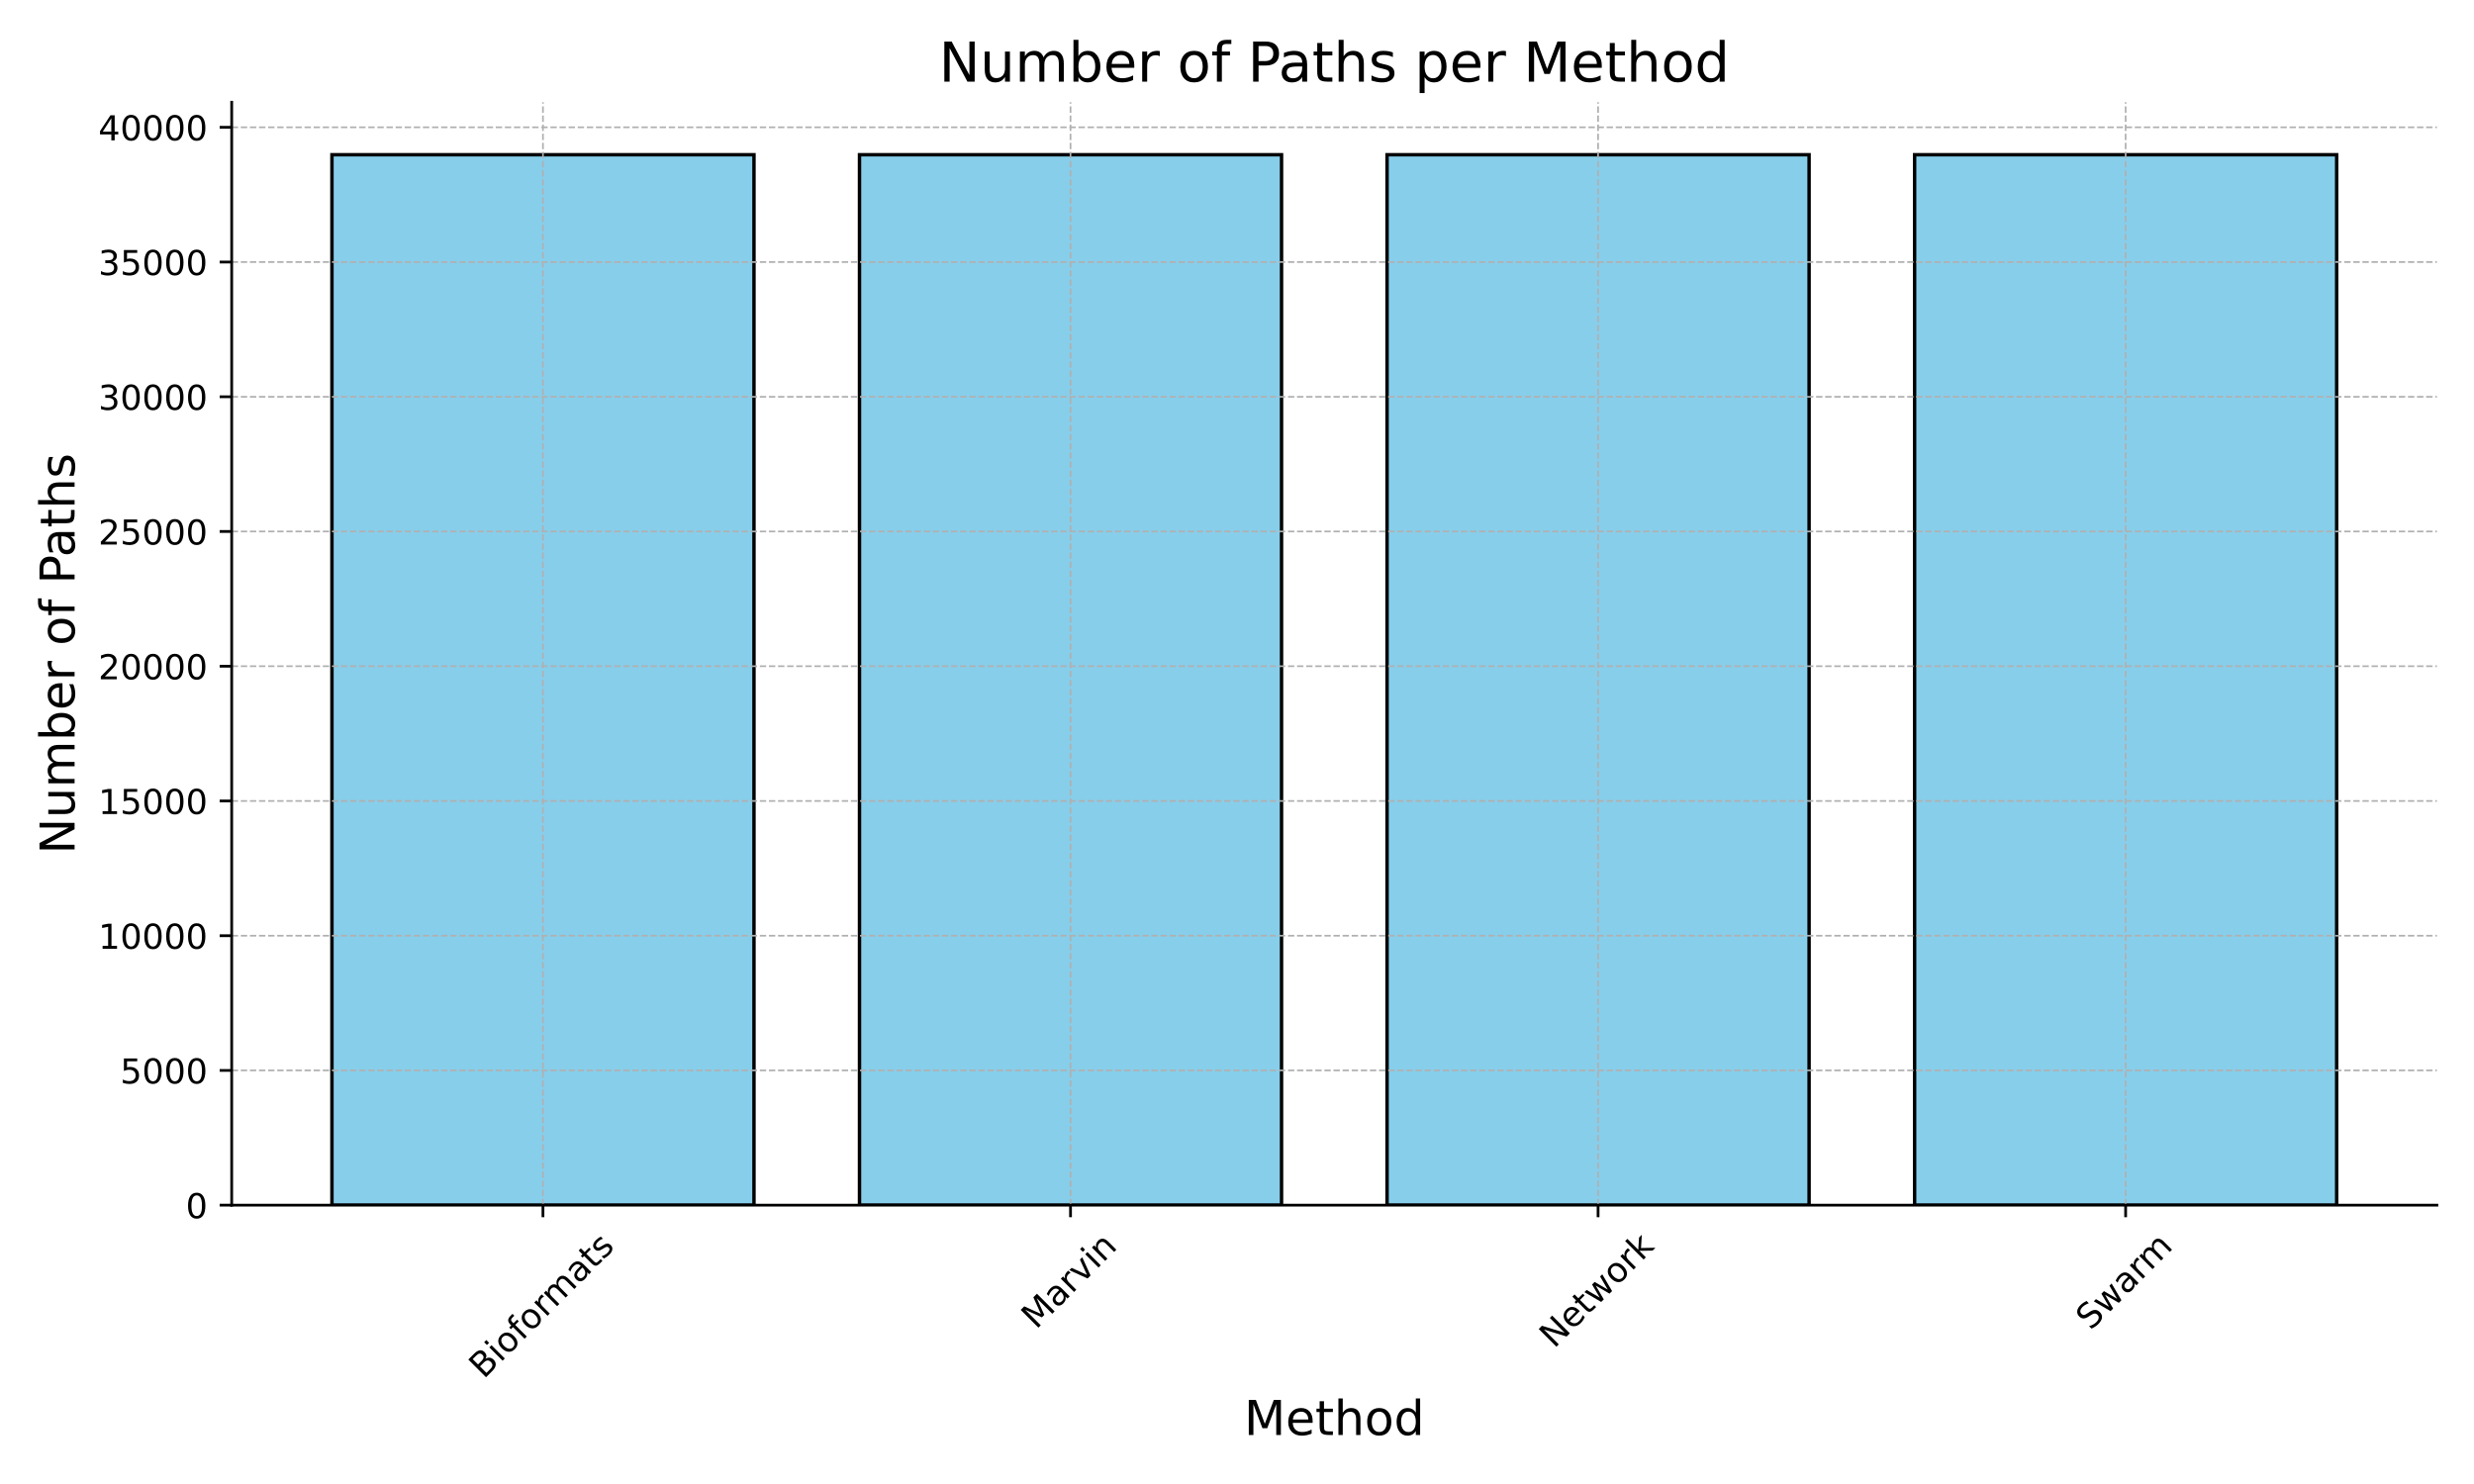
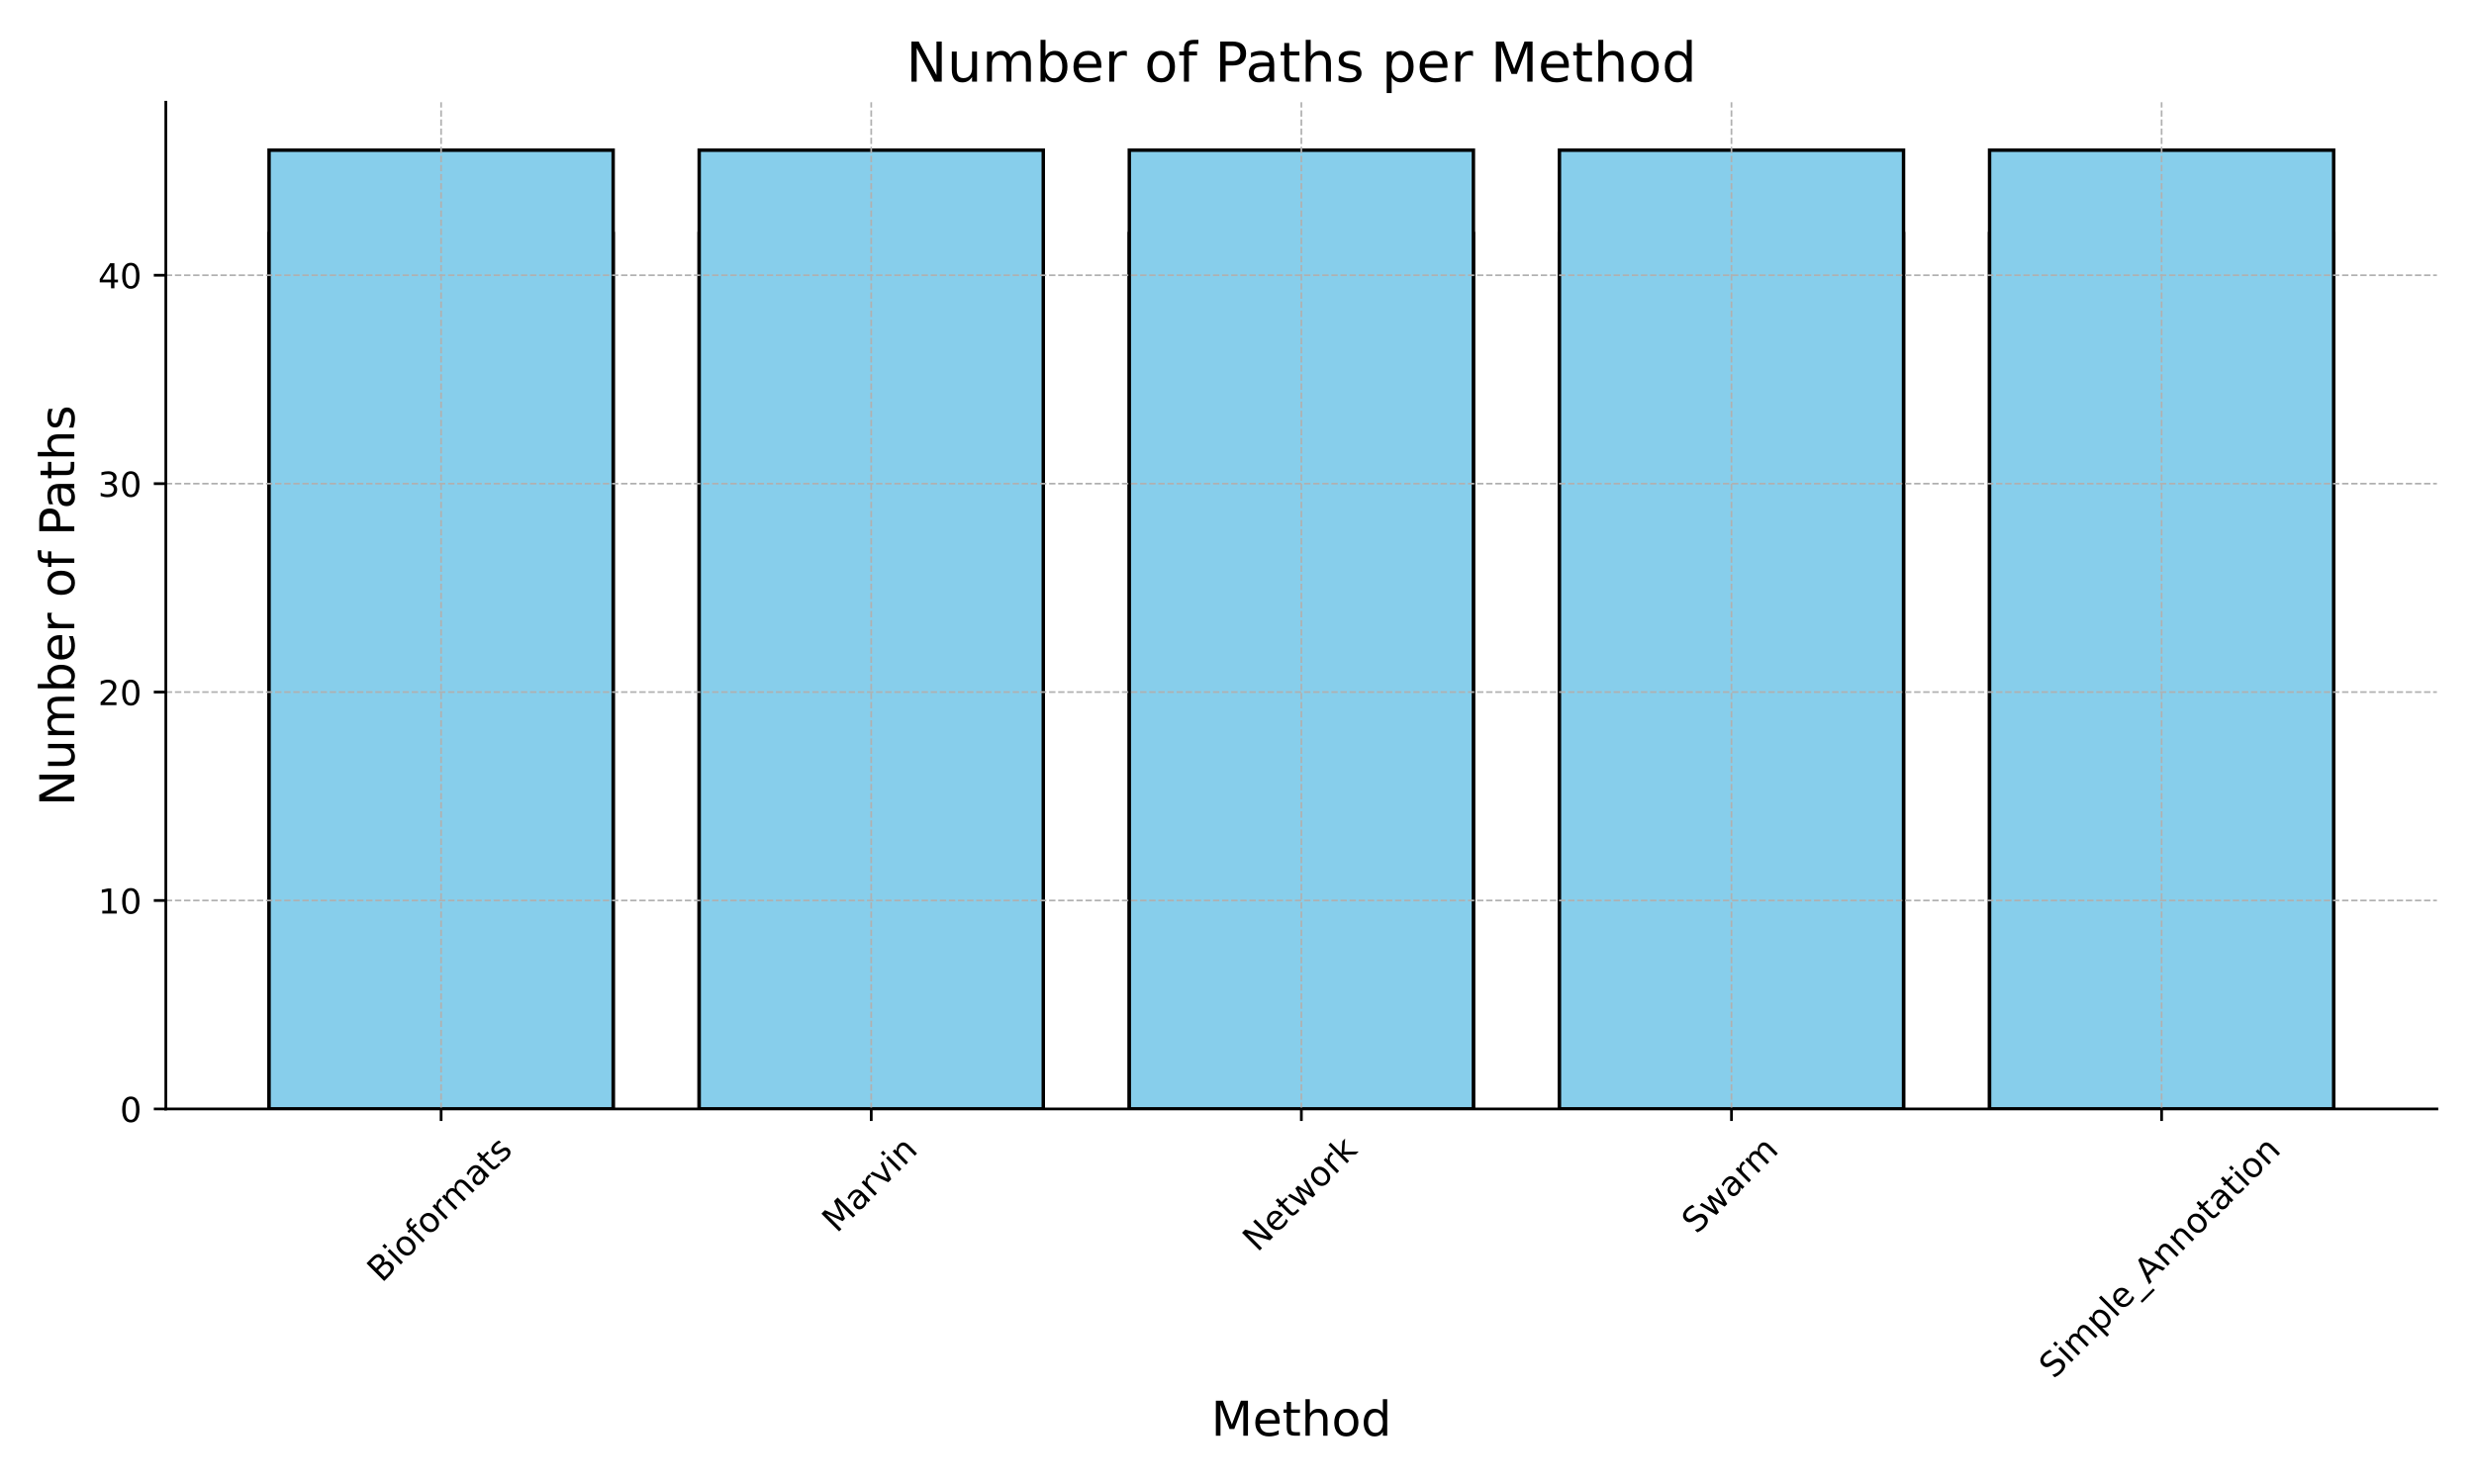
<svg xmlns="http://www.w3.org/2000/svg" xmlns:xlink="http://www.w3.org/1999/xlink" width="720pt" height="432pt" viewBox="0 0 720 432" version="1.1">
  <defs>
    <style type="text/css">*{stroke-linejoin: round; stroke-linecap: butt}</style>
  </defs>
  <g id="figure_1">
    <g id="patch_1">
      <path d="M 0 432  L 720 432  L 720 0  L 0 0  z " style="fill: #ffffff" />
    </g>
    <g id="axes_1">
      <g id="patch_2">
-         <path d="M 67.43 350.827  L 709.2 350.827  L 709.2 29.76  L 67.43 29.76  z " style="fill: #ffffff" />
+         <path d="M 48.26 322.817  L 709.2 322.817  L 709.2 29.76  L 48.26 29.76  z " style="fill: #ffffff" />
      </g>
      <g id="patch_3">
-         <path d="M 96.601 350.827  L 219.428 350.827  L 219.428 45.049  L 96.601 45.049  z " clip-path="url(#pa390d42814)" style="fill: #87ceeb; stroke: #000000; stroke-linejoin: miter" />
+         <path d="M 78.303 322.817  L 178.445 322.817  L 178.445 67.985  L 78.303 67.985  z " clip-path="url(#pcf20539e6a)" style="fill: #87ceeb; stroke: #000000; stroke-linejoin: miter" />
      </g>
      <g id="patch_4">
-         <path d="M 250.135 350.827  L 372.962 350.827  L 372.962 45.049  L 250.135 45.049  z " clip-path="url(#pa390d42814)" style="fill: #87ceeb; stroke: #000000; stroke-linejoin: miter" />
+         <path d="M 203.481 322.817  L 303.623 322.817  L 303.623 67.985  L 203.481 67.985  z " clip-path="url(#pcf20539e6a)" style="fill: #87ceeb; stroke: #000000; stroke-linejoin: miter" />
      </g>
      <g id="patch_5">
-         <path d="M 403.668 350.827  L 526.495 350.827  L 526.495 45.049  L 403.668 45.049  z " clip-path="url(#pa390d42814)" style="fill: #87ceeb; stroke: #000000; stroke-linejoin: miter" />
+         <path d="M 328.659 322.817  L 428.801 322.817  L 428.801 67.985  L 328.659 67.985  z " clip-path="url(#pcf20539e6a)" style="fill: #87ceeb; stroke: #000000; stroke-linejoin: miter" />
      </g>
      <g id="patch_6">
-         <path d="M 557.202 350.827  L 680.029 350.827  L 680.029 45.049  L 557.202 45.049  z " clip-path="url(#pa390d42814)" style="fill: #87ceeb; stroke: #000000; stroke-linejoin: miter" />
+         <path d="M 453.837 322.817  L 553.979 322.817  L 553.979 67.985  L 453.837 67.985  z " clip-path="url(#pcf20539e6a)" style="fill: #87ceeb; stroke: #000000; stroke-linejoin: miter" />
+       </g>
+       <g id="patch_7">
+         <path d="M 579.015 322.817  L 679.157 322.817  L 679.157 67.985  L 579.015 67.985  z " clip-path="url(#pcf20539e6a)" style="fill: #87ceeb; stroke: #000000; stroke-linejoin: miter" />
+       </g>
+       <g id="patch_8">
+         <path d="M 78.303 322.817  L 178.445 322.817  L 178.445 43.715  L 78.303 43.715  z " clip-path="url(#pcf20539e6a)" style="fill: #87ceeb; stroke: #000000; stroke-linejoin: miter" />
+       </g>
+       <g id="patch_9">
+         <path d="M 203.481 322.817  L 303.623 322.817  L 303.623 43.715  L 203.481 43.715  z " clip-path="url(#pcf20539e6a)" style="fill: #87ceeb; stroke: #000000; stroke-linejoin: miter" />
+       </g>
+       <g id="patch_10">
+         <path d="M 328.659 322.817  L 428.801 322.817  L 428.801 43.715  L 328.659 43.715  z " clip-path="url(#pcf20539e6a)" style="fill: #87ceeb; stroke: #000000; stroke-linejoin: miter" />
+       </g>
+       <g id="patch_11">
+         <path d="M 453.837 322.817  L 553.979 322.817  L 553.979 43.715  L 453.837 43.715  z " clip-path="url(#pcf20539e6a)" style="fill: #87ceeb; stroke: #000000; stroke-linejoin: miter" />
+       </g>
+       <g id="patch_12">
+         <path d="M 579.015 322.817  L 679.157 322.817  L 679.157 43.715  L 579.015 43.715  z " clip-path="url(#pcf20539e6a)" style="fill: #87ceeb; stroke: #000000; stroke-linejoin: miter" />
      </g>
      <g id="matplotlib.axis_1">
        <g id="xtick_1">
          <g id="line2d_1">
-             <path d="M 158.015 350.827  L 158.015 29.76  " clip-path="url(#pa390d42814)" style="fill: none; stroke-dasharray: 1.85,0.8; stroke-dashoffset: 0; stroke: #b0b0b0; stroke-width: 0.5" />
+             <path d="M 128.374 322.817  L 128.374 29.76  " clip-path="url(#pcf20539e6a)" style="fill: none; stroke-dasharray: 1.85,0.8; stroke-dashoffset: 0; stroke: #b0b0b0; stroke-width: 0.5" />
          </g>
          <g id="line2d_2">
            <defs>
-               <path id="m225f9a03e8" d="M 0 0  L 0 3.5  " style="stroke: #000000; stroke-width: 0.8" />
+               <path id="ma51ce70f43" d="M 0 0  L 0 3.5  " style="stroke: #000000; stroke-width: 0.8" />
            </defs>
            <g>
-               <use xlink:href="#m225f9a03e8" x="158.015" y="350.827" style="stroke: #000000; stroke-width: 0.8" />
+               <use xlink:href="#ma51ce70f43" x="128.374" y="322.817" style="stroke: #000000; stroke-width: 0.8" />
            </g>
          </g>
          <g id="text_1">
-             <g transform="translate(140.7569 401.6177) rotate(-45) scale(0.1 -0.1)">
+             <g transform="translate(111.1161 373.6083) rotate(-45) scale(0.1 -0.1)">
              <defs>
                <path id="DejaVuSans-42" d="M 1259 2228  L 1259 519  L 2272 519  Q 2781 519 3026 730  Q 3272 941 3272 1375  Q 3272 1813 3026 2020  Q 2781 2228 2272 2228  L 1259 2228  z M 1259 4147  L 1259 2741  L 2194 2741  Q 2656 2741 2882 2914  Q 3109 3088 3109 3444  Q 3109 3797 2882 3972  Q 2656 4147 2194 4147  L 1259 4147  z M 628 4666  L 2241 4666  Q 2963 4666 3353 4366  Q 3744 4066 3744 3513  Q 3744 3084 3544 2831  Q 3344 2578 2956 2516  Q 3422 2416 3680 2098  Q 3938 1781 3938 1306  Q 3938 681 3513 340  Q 3088 0 2303 0  L 628 0  L 628 4666  z " transform="scale(0.015625)" />
                <path id="DejaVuSans-69" d="M 603 3500  L 1178 3500  L 1178 0  L 603 0  L 603 3500  z M 603 4863  L 1178 4863  L 1178 4134  L 603 4134  L 603 4863  z " transform="scale(0.015625)" />
                <path id="DejaVuSans-6f" d="M 1959 3097  Q 1497 3097 1228 2736  Q 959 2375 959 1747  Q 959 1119 1226 758  Q 1494 397 1959 397  Q 2419 397 2687 759  Q 2956 1122 2956 1747  Q 2956 2369 2687 2733  Q 2419 3097 1959 3097  z M 1959 3584  Q 2709 3584 3137 3096  Q 3566 2609 3566 1747  Q 3566 888 3137 398  Q 2709 -91 1959 -91  Q 1206 -91 779 398  Q 353 888 353 1747  Q 353 2609 779 3096  Q 1206 3584 1959 3584  z " transform="scale(0.015625)" />
                <path id="DejaVuSans-66" d="M 2375 4863  L 2375 4384  L 1825 4384  Q 1516 4384 1395 4259  Q 1275 4134 1275 3809  L 1275 3500  L 2222 3500  L 2222 3053  L 1275 3053  L 1275 0  L 697 0  L 697 3053  L 147 3053  L 147 3500  L 697 3500  L 697 3744  Q 697 4328 969 4595  Q 1241 4863 1831 4863  L 2375 4863  z " transform="scale(0.015625)" />
                <path id="DejaVuSans-72" d="M 2631 2963  Q 2534 3019 2420 3045  Q 2306 3072 2169 3072  Q 1681 3072 1420 2755  Q 1159 2438 1159 1844  L 1159 0  L 581 0  L 581 3500  L 1159 3500  L 1159 2956  Q 1341 3275 1631 3429  Q 1922 3584 2338 3584  Q 2397 3584 2469 3576  Q 2541 3569 2628 3553  L 2631 2963  z " transform="scale(0.015625)" />
                <path id="DejaVuSans-6d" d="M 3328 2828  Q 3544 3216 3844 3400  Q 4144 3584 4550 3584  Q 5097 3584 5394 3201  Q 5691 2819 5691 2113  L 5691 0  L 5113 0  L 5113 2094  Q 5113 2597 4934 2840  Q 4756 3084 4391 3084  Q 3944 3084 3684 2787  Q 3425 2491 3425 1978  L 3425 0  L 2847 0  L 2847 2094  Q 2847 2600 2669 2842  Q 2491 3084 2119 3084  Q 1678 3084 1418 2786  Q 1159 2488 1159 1978  L 1159 0  L 581 0  L 581 3500  L 1159 3500  L 1159 2956  Q 1356 3278 1631 3431  Q 1906 3584 2284 3584  Q 2666 3584 2933 3390  Q 3200 3197 3328 2828  z " transform="scale(0.015625)" />
                <path id="DejaVuSans-61" d="M 2194 1759  Q 1497 1759 1228 1600  Q 959 1441 959 1056  Q 959 750 1161 570  Q 1363 391 1709 391  Q 2188 391 2477 730  Q 2766 1069 2766 1631  L 2766 1759  L 2194 1759  z M 3341 1997  L 3341 0  L 2766 0  L 2766 531  Q 2569 213 2275 61  Q 1981 -91 1556 -91  Q 1019 -91 701 211  Q 384 513 384 1019  Q 384 1609 779 1909  Q 1175 2209 1959 2209  L 2766 2209  L 2766 2266  Q 2766 2663 2505 2880  Q 2244 3097 1772 3097  Q 1472 3097 1187 3025  Q 903 2953 641 2809  L 641 3341  Q 956 3463 1253 3523  Q 1550 3584 1831 3584  Q 2591 3584 2966 3190  Q 3341 2797 3341 1997  z " transform="scale(0.015625)" />
                <path id="DejaVuSans-74" d="M 1172 4494  L 1172 3500  L 2356 3500  L 2356 3053  L 1172 3053  L 1172 1153  Q 1172 725 1289 603  Q 1406 481 1766 481  L 2356 481  L 2356 0  L 1766 0  Q 1100 0 847 248  Q 594 497 594 1153  L 594 3053  L 172 3053  L 172 3500  L 594 3500  L 594 4494  L 1172 4494  z " transform="scale(0.015625)" />
                <path id="DejaVuSans-73" d="M 2834 3397  L 2834 2853  Q 2591 2978 2328 3040  Q 2066 3103 1784 3103  Q 1356 3103 1142 2972  Q 928 2841 928 2578  Q 928 2378 1081 2264  Q 1234 2150 1697 2047  L 1894 2003  Q 2506 1872 2764 1633  Q 3022 1394 3022 966  Q 3022 478 2636 193  Q 2250 -91 1575 -91  Q 1294 -91 989 -36  Q 684 19 347 128  L 347 722  Q 666 556 975 473  Q 1284 391 1588 391  Q 1994 391 2212 530  Q 2431 669 2431 922  Q 2431 1156 2273 1281  Q 2116 1406 1581 1522  L 1381 1569  Q 847 1681 609 1914  Q 372 2147 372 2553  Q 372 3047 722 3315  Q 1072 3584 1716 3584  Q 2034 3584 2315 3537  Q 2597 3491 2834 3397  z " transform="scale(0.015625)" />
              </defs>
              <use xlink:href="#DejaVuSans-42" />
              <use xlink:href="#DejaVuSans-69" x="68.604" />
              <use xlink:href="#DejaVuSans-6f" x="96.387" />
              <use xlink:href="#DejaVuSans-66" x="157.568" />
              <use xlink:href="#DejaVuSans-6f" x="192.773" />
              <use xlink:href="#DejaVuSans-72" x="253.955" />
              <use xlink:href="#DejaVuSans-6d" x="293.318" />
              <use xlink:href="#DejaVuSans-61" x="390.73" />
              <use xlink:href="#DejaVuSans-74" x="452.01" />
              <use xlink:href="#DejaVuSans-73" x="491.219" />
            </g>
          </g>
        </g>
        <g id="xtick_2">
          <g id="line2d_3">
-             <path d="M 311.548 350.827  L 311.548 29.76  " clip-path="url(#pa390d42814)" style="fill: none; stroke-dasharray: 1.85,0.8; stroke-dashoffset: 0; stroke: #b0b0b0; stroke-width: 0.5" />
+             <path d="M 253.552 322.817  L 253.552 29.76  " clip-path="url(#pcf20539e6a)" style="fill: none; stroke-dasharray: 1.85,0.8; stroke-dashoffset: 0; stroke: #b0b0b0; stroke-width: 0.5" />
          </g>
          <g id="line2d_4">
            <g>
-               <use xlink:href="#m225f9a03e8" x="311.548" y="350.827" style="stroke: #000000; stroke-width: 0.8" />
+               <use xlink:href="#ma51ce70f43" x="253.552" y="322.817" style="stroke: #000000; stroke-width: 0.8" />
            </g>
          </g>
          <g id="text_2">
-             <g transform="translate(301.5134 387.1717) rotate(-45) scale(0.1 -0.1)">
+             <g transform="translate(243.5171 359.1623) rotate(-45) scale(0.1 -0.1)">
              <defs>
                <path id="DejaVuSans-4d" d="M 628 4666  L 1569 4666  L 2759 1491  L 3956 4666  L 4897 4666  L 4897 0  L 4281 0  L 4281 4097  L 3078 897  L 2444 897  L 1241 4097  L 1241 0  L 628 0  L 628 4666  z " transform="scale(0.015625)" />
                <path id="DejaVuSans-76" d="M 191 3500  L 800 3500  L 1894 563  L 2988 3500  L 3597 3500  L 2284 0  L 1503 0  L 191 3500  z " transform="scale(0.015625)" />
                <path id="DejaVuSans-6e" d="M 3513 2113  L 3513 0  L 2938 0  L 2938 2094  Q 2938 2591 2744 2837  Q 2550 3084 2163 3084  Q 1697 3084 1428 2787  Q 1159 2491 1159 1978  L 1159 0  L 581 0  L 581 3500  L 1159 3500  L 1159 2956  Q 1366 3272 1645 3428  Q 1925 3584 2291 3584  Q 2894 3584 3203 3211  Q 3513 2838 3513 2113  z " transform="scale(0.015625)" />
              </defs>
              <use xlink:href="#DejaVuSans-4d" />
              <use xlink:href="#DejaVuSans-61" x="86.279" />
              <use xlink:href="#DejaVuSans-72" x="147.559" />
              <use xlink:href="#DejaVuSans-76" x="188.672" />
              <use xlink:href="#DejaVuSans-69" x="247.852" />
              <use xlink:href="#DejaVuSans-6e" x="275.635" />
            </g>
          </g>
        </g>
        <g id="xtick_3">
          <g id="line2d_5">
-             <path d="M 465.082 350.827  L 465.082 29.76  " clip-path="url(#pa390d42814)" style="fill: none; stroke-dasharray: 1.85,0.8; stroke-dashoffset: 0; stroke: #b0b0b0; stroke-width: 0.5" />
+             <path d="M 378.73 322.817  L 378.73 29.76  " clip-path="url(#pcf20539e6a)" style="fill: none; stroke-dasharray: 1.85,0.8; stroke-dashoffset: 0; stroke: #b0b0b0; stroke-width: 0.5" />
          </g>
          <g id="line2d_6">
            <g>
-               <use xlink:href="#m225f9a03e8" x="465.082" y="350.827" style="stroke: #000000; stroke-width: 0.8" />
+               <use xlink:href="#ma51ce70f43" x="378.73" y="322.817" style="stroke: #000000; stroke-width: 0.8" />
            </g>
          </g>
          <g id="text_3">
-             <g transform="translate(452.271 392.7236) rotate(-45) scale(0.1 -0.1)">
+             <g transform="translate(365.9192 364.7142) rotate(-45) scale(0.1 -0.1)">
              <defs>
                <path id="DejaVuSans-4e" d="M 628 4666  L 1478 4666  L 3547 763  L 3547 4666  L 4159 4666  L 4159 0  L 3309 0  L 1241 3903  L 1241 0  L 628 0  L 628 4666  z " transform="scale(0.015625)" />
                <path id="DejaVuSans-65" d="M 3597 1894  L 3597 1613  L 953 1613  Q 991 1019 1311 708  Q 1631 397 2203 397  Q 2534 397 2845 478  Q 3156 559 3463 722  L 3463 178  Q 3153 47 2828 -22  Q 2503 -91 2169 -91  Q 1331 -91 842 396  Q 353 884 353 1716  Q 353 2575 817 3079  Q 1281 3584 2069 3584  Q 2775 3584 3186 3129  Q 3597 2675 3597 1894  z M 3022 2063  Q 3016 2534 2758 2815  Q 2500 3097 2075 3097  Q 1594 3097 1305 2825  Q 1016 2553 972 2059  L 3022 2063  z " transform="scale(0.015625)" />
                <path id="DejaVuSans-77" d="M 269 3500  L 844 3500  L 1563 769  L 2278 3500  L 2956 3500  L 3675 769  L 4391 3500  L 4966 3500  L 4050 0  L 3372 0  L 2619 2869  L 1863 0  L 1184 0  L 269 3500  z " transform="scale(0.015625)" />
                <path id="DejaVuSans-6b" d="M 581 4863  L 1159 4863  L 1159 1991  L 2875 3500  L 3609 3500  L 1753 1863  L 3688 0  L 2938 0  L 1159 1709  L 1159 0  L 581 0  L 581 4863  z " transform="scale(0.015625)" />
              </defs>
              <use xlink:href="#DejaVuSans-4e" />
              <use xlink:href="#DejaVuSans-65" x="74.805" />
              <use xlink:href="#DejaVuSans-74" x="136.328" />
              <use xlink:href="#DejaVuSans-77" x="175.537" />
              <use xlink:href="#DejaVuSans-6f" x="257.324" />
              <use xlink:href="#DejaVuSans-72" x="318.506" />
              <use xlink:href="#DejaVuSans-6b" x="359.619" />
            </g>
          </g>
        </g>
        <g id="xtick_4">
          <g id="line2d_7">
-             <path d="M 618.615 350.827  L 618.615 29.76  " clip-path="url(#pa390d42814)" style="fill: none; stroke-dasharray: 1.85,0.8; stroke-dashoffset: 0; stroke: #b0b0b0; stroke-width: 0.5" />
+             <path d="M 503.908 322.817  L 503.908 29.76  " clip-path="url(#pcf20539e6a)" style="fill: none; stroke-dasharray: 1.85,0.8; stroke-dashoffset: 0; stroke: #b0b0b0; stroke-width: 0.5" />
          </g>
          <g id="line2d_8">
            <g>
-               <use xlink:href="#m225f9a03e8" x="618.615" y="350.827" style="stroke: #000000; stroke-width: 0.8" />
+               <use xlink:href="#ma51ce70f43" x="503.908" y="322.817" style="stroke: #000000; stroke-width: 0.8" />
            </g>
          </g>
          <g id="text_4">
-             <g transform="translate(608.4285 387.4755) rotate(-45) scale(0.1 -0.1)">
+             <g transform="translate(493.7213 359.4661) rotate(-45) scale(0.1 -0.1)">
              <defs>
                <path id="DejaVuSans-53" d="M 3425 4513  L 3425 3897  Q 3066 4069 2747 4153  Q 2428 4238 2131 4238  Q 1616 4238 1336 4038  Q 1056 3838 1056 3469  Q 1056 3159 1242 3001  Q 1428 2844 1947 2747  L 2328 2669  Q 3034 2534 3370 2195  Q 3706 1856 3706 1288  Q 3706 609 3251 259  Q 2797 -91 1919 -91  Q 1588 -91 1214 -16  Q 841 59 441 206  L 441 856  Q 825 641 1194 531  Q 1563 422 1919 422  Q 2459 422 2753 634  Q 3047 847 3047 1241  Q 3047 1584 2836 1778  Q 2625 1972 2144 2069  L 1759 2144  Q 1053 2284 737 2584  Q 422 2884 422 3419  Q 422 4038 858 4394  Q 1294 4750 2059 4750  Q 2388 4750 2728 4690  Q 3069 4631 3425 4513  z " transform="scale(0.015625)" />
              </defs>
              <use xlink:href="#DejaVuSans-53" />
              <use xlink:href="#DejaVuSans-77" x="63.477" />
              <use xlink:href="#DejaVuSans-61" x="145.264" />
              <use xlink:href="#DejaVuSans-72" x="206.543" />
              <use xlink:href="#DejaVuSans-6d" x="245.906" />
            </g>
          </g>
        </g>
-         <g id="text_5">
-           <g transform="translate(362.0606 417.726) scale(0.14 -0.14)">
+         <g id="xtick_5">
+           <g id="line2d_9">
+             <path d="M 629.086 322.817  L 629.086 29.76  " clip-path="url(#pcf20539e6a)" style="fill: none; stroke-dasharray: 1.85,0.8; stroke-dashoffset: 0; stroke: #b0b0b0; stroke-width: 0.5" />
+           </g>
+           <g id="line2d_10">
+             <g>
+               <use xlink:href="#ma51ce70f43" x="629.086" y="322.817" style="stroke: #000000; stroke-width: 0.8" />
+             </g>
+           </g>
+           <g id="text_5">
+             <g transform="translate(597.7104 401.6473) rotate(-45) scale(0.1 -0.1)">
+               <defs>
+                 <path id="DejaVuSans-70" d="M 1159 525  L 1159 -1331  L 581 -1331  L 581 3500  L 1159 3500  L 1159 2969  Q 1341 3281 1617 3432  Q 1894 3584 2278 3584  Q 2916 3584 3314 3078  Q 3713 2572 3713 1747  Q 3713 922 3314 415  Q 2916 -91 2278 -91  Q 1894 -91 1617 61  Q 1341 213 1159 525  z M 3116 1747  Q 3116 2381 2855 2742  Q 2594 3103 2138 3103  Q 1681 3103 1420 2742  Q 1159 2381 1159 1747  Q 1159 1113 1420 752  Q 1681 391 2138 391  Q 2594 391 2855 752  Q 3116 1113 3116 1747  z " transform="scale(0.015625)" />
+                 <path id="DejaVuSans-6c" d="M 603 4863  L 1178 4863  L 1178 0  L 603 0  L 603 4863  z " transform="scale(0.015625)" />
+                 <path id="DejaVuSans-5f" d="M 3263 -1063  L 3263 -1509  L -63 -1509  L -63 -1063  L 3263 -1063  z " transform="scale(0.015625)" />
+                 <path id="DejaVuSans-41" d="M 2188 4044  L 1331 1722  L 3047 1722  L 2188 4044  z M 1831 4666  L 2547 4666  L 4325 0  L 3669 0  L 3244 1197  L 1141 1197  L 716 0  L 50 0  L 1831 4666  z " transform="scale(0.015625)" />
+               </defs>
+               <use xlink:href="#DejaVuSans-53" />
+               <use xlink:href="#DejaVuSans-69" x="63.477" />
+               <use xlink:href="#DejaVuSans-6d" x="91.26" />
+               <use xlink:href="#DejaVuSans-70" x="188.672" />
+               <use xlink:href="#DejaVuSans-6c" x="252.148" />
+               <use xlink:href="#DejaVuSans-65" x="279.932" />
+               <use xlink:href="#DejaVuSans-5f" x="341.455" />
+               <use xlink:href="#DejaVuSans-41" x="391.455" />
+               <use xlink:href="#DejaVuSans-6e" x="459.863" />
+               <use xlink:href="#DejaVuSans-6e" x="523.242" />
+               <use xlink:href="#DejaVuSans-6f" x="586.621" />
+               <use xlink:href="#DejaVuSans-74" x="647.803" />
+               <use xlink:href="#DejaVuSans-61" x="687.012" />
+               <use xlink:href="#DejaVuSans-74" x="748.291" />
+               <use xlink:href="#DejaVuSans-69" x="787.5" />
+               <use xlink:href="#DejaVuSans-6f" x="815.283" />
+               <use xlink:href="#DejaVuSans-6e" x="876.465" />
+             </g>
+           </g>
+         </g>
+         <g id="text_6">
+           <g transform="translate(352.4756 417.9523) scale(0.14 -0.14)">
            <defs>
              <path id="DejaVuSans-68" d="M 3513 2113  L 3513 0  L 2938 0  L 2938 2094  Q 2938 2591 2744 2837  Q 2550 3084 2163 3084  Q 1697 3084 1428 2787  Q 1159 2491 1159 1978  L 1159 0  L 581 0  L 581 4863  L 1159 4863  L 1159 2956  Q 1366 3272 1645 3428  Q 1925 3584 2291 3584  Q 2894 3584 3203 3211  Q 3513 2838 3513 2113  z " transform="scale(0.015625)" />
              <path id="DejaVuSans-64" d="M 2906 2969  L 2906 4863  L 3481 4863  L 3481 0  L 2906 0  L 2906 525  Q 2725 213 2448 61  Q 2172 -91 1784 -91  Q 1150 -91 751 415  Q 353 922 353 1747  Q 353 2572 751 3078  Q 1150 3584 1784 3584  Q 2172 3584 2448 3432  Q 2725 3281 2906 2969  z M 947 1747  Q 947 1113 1208 752  Q 1469 391 1925 391  Q 2381 391 2643 752  Q 2906 1113 2906 1747  Q 2906 2381 2643 2742  Q 2381 3103 1925 3103  Q 1469 3103 1208 2742  Q 947 2381 947 1747  z " transform="scale(0.015625)" />
            </defs>
            <use xlink:href="#DejaVuSans-4d" />
            <use xlink:href="#DejaVuSans-65" x="86.279" />
            <use xlink:href="#DejaVuSans-74" x="147.803" />
            <use xlink:href="#DejaVuSans-68" x="187.012" />
            <use xlink:href="#DejaVuSans-6f" x="250.391" />
            <use xlink:href="#DejaVuSans-64" x="311.572" />
          </g>
        </g>
      </g>
      <g id="matplotlib.axis_2">
        <g id="ytick_1">
-           <g id="line2d_9">
-             <path d="M 67.43 350.827  L 709.2 350.827  " clip-path="url(#pa390d42814)" style="fill: none; stroke-dasharray: 1.85,0.8; stroke-dashoffset: 0; stroke: #b0b0b0; stroke-width: 0.5" />
-           </g>
-           <g id="line2d_10">
+           <g id="line2d_11">
+             <path d="M 48.26 322.817  L 709.2 322.817  " clip-path="url(#pcf20539e6a)" style="fill: none; stroke-dasharray: 1.85,0.8; stroke-dashoffset: 0; stroke: #b0b0b0; stroke-width: 0.5" />
+           </g>
+           <g id="line2d_12">
            <defs>
-               <path id="mad39a5f3f5" d="M 0 0  L -3.5 0  " style="stroke: #000000; stroke-width: 0.8" />
+               <path id="m135a22469b" d="M 0 0  L -3.5 0  " style="stroke: #000000; stroke-width: 0.8" />
            </defs>
            <g>
-               <use xlink:href="#mad39a5f3f5" x="67.43" y="350.827" style="stroke: #000000; stroke-width: 0.8" />
-             </g>
-           </g>
-           <g id="text_6">
-             <g transform="translate(54.0675 354.626) scale(0.1 -0.1)">
+               <use xlink:href="#m135a22469b" x="48.26" y="322.817" style="stroke: #000000; stroke-width: 0.8" />
+             </g>
+           </g>
+           <g id="text_7">
+             <g transform="translate(34.8975 326.6166) scale(0.1 -0.1)">
              <defs>
                <path id="DejaVuSans-30" d="M 2034 4250  Q 1547 4250 1301 3770  Q 1056 3291 1056 2328  Q 1056 1369 1301 889  Q 1547 409 2034 409  Q 2525 409 2770 889  Q 3016 1369 3016 2328  Q 3016 3291 2770 3770  Q 2525 4250 2034 4250  z M 2034 4750  Q 2819 4750 3233 4129  Q 3647 3509 3647 2328  Q 3647 1150 3233 529  Q 2819 -91 2034 -91  Q 1250 -91 836 529  Q 422 1150 422 2328  Q 422 3509 836 4129  Q 1250 4750 2034 4750  z " transform="scale(0.015625)" />
              </defs>
              <use xlink:href="#DejaVuSans-30" />
            </g>
          </g>
        </g>
        <g id="ytick_2">
-           <g id="line2d_11">
-             <path d="M 67.43 311.605  L 709.2 311.605  " clip-path="url(#pa390d42814)" style="fill: none; stroke-dasharray: 1.85,0.8; stroke-dashoffset: 0; stroke: #b0b0b0; stroke-width: 0.5" />
-           </g>
-           <g id="line2d_12">
-             <g>
-               <use xlink:href="#mad39a5f3f5" x="67.43" y="311.605" style="stroke: #000000; stroke-width: 0.8" />
-             </g>
-           </g>
-           <g id="text_7">
-             <g transform="translate(34.98 315.4046) scale(0.1 -0.1)">
-               <defs>
-                 <path id="DejaVuSans-35" d="M 691 4666  L 3169 4666  L 3169 4134  L 1269 4134  L 1269 2991  Q 1406 3038 1543 3061  Q 1681 3084 1819 3084  Q 2600 3084 3056 2656  Q 3513 2228 3513 1497  Q 3513 744 3044 326  Q 2575 -91 1722 -91  Q 1428 -91 1123 -41  Q 819 9 494 109  L 494 744  Q 775 591 1075 516  Q 1375 441 1709 441  Q 2250 441 2565 725  Q 2881 1009 2881 1497  Q 2881 1984 2565 2268  Q 2250 2553 1709 2553  Q 1456 2553 1204 2497  Q 953 2441 691 2322  L 691 4666  z " transform="scale(0.015625)" />
-               </defs>
-               <use xlink:href="#DejaVuSans-35" />
-               <use xlink:href="#DejaVuSans-30" x="63.623" />
-               <use xlink:href="#DejaVuSans-30" x="127.246" />
-               <use xlink:href="#DejaVuSans-30" x="190.869" />
-             </g>
-           </g>
-         </g>
-         <g id="ytick_3">
          <g id="line2d_13">
-             <path d="M 67.43 272.384  L 709.2 272.384  " clip-path="url(#pa390d42814)" style="fill: none; stroke-dasharray: 1.85,0.8; stroke-dashoffset: 0; stroke: #b0b0b0; stroke-width: 0.5" />
+             <path d="M 48.26 262.143  L 709.2 262.143  " clip-path="url(#pcf20539e6a)" style="fill: none; stroke-dasharray: 1.85,0.8; stroke-dashoffset: 0; stroke: #b0b0b0; stroke-width: 0.5" />
          </g>
          <g id="line2d_14">
            <g>
-               <use xlink:href="#mad39a5f3f5" x="67.43" y="272.384" style="stroke: #000000; stroke-width: 0.8" />
+               <use xlink:href="#m135a22469b" x="48.26" y="262.143" style="stroke: #000000; stroke-width: 0.8" />
            </g>
          </g>
          <g id="text_8">
-             <g transform="translate(28.6175 276.1832) scale(0.1 -0.1)">
+             <g transform="translate(28.535 265.9422) scale(0.1 -0.1)">
              <defs>
                <path id="DejaVuSans-31" d="M 794 531  L 1825 531  L 1825 4091  L 703 3866  L 703 4441  L 1819 4666  L 2450 4666  L 2450 531  L 3481 531  L 3481 0  L 794 0  L 794 531  z " transform="scale(0.015625)" />
              </defs>
              <use xlink:href="#DejaVuSans-31" />
              <use xlink:href="#DejaVuSans-30" x="63.623" />
-               <use xlink:href="#DejaVuSans-30" x="127.246" />
-               <use xlink:href="#DejaVuSans-30" x="190.869" />
-               <use xlink:href="#DejaVuSans-30" x="254.492" />
-             </g>
-           </g>
-         </g>
-         <g id="ytick_4">
+             </g>
+           </g>
+         </g>
+         <g id="ytick_3">
          <g id="line2d_15">
-             <path d="M 67.43 233.163  L 709.2 233.163  " clip-path="url(#pa390d42814)" style="fill: none; stroke-dasharray: 1.85,0.8; stroke-dashoffset: 0; stroke: #b0b0b0; stroke-width: 0.5" />
+             <path d="M 48.26 201.469  L 709.2 201.469  " clip-path="url(#pcf20539e6a)" style="fill: none; stroke-dasharray: 1.85,0.8; stroke-dashoffset: 0; stroke: #b0b0b0; stroke-width: 0.5" />
          </g>
          <g id="line2d_16">
            <g>
-               <use xlink:href="#mad39a5f3f5" x="67.43" y="233.163" style="stroke: #000000; stroke-width: 0.8" />
+               <use xlink:href="#m135a22469b" x="48.26" y="201.469" style="stroke: #000000; stroke-width: 0.8" />
            </g>
          </g>
          <g id="text_9">
-             <g transform="translate(28.6175 236.9618) scale(0.1 -0.1)">
-               <use xlink:href="#DejaVuSans-31" />
-               <use xlink:href="#DejaVuSans-35" x="63.623" />
-               <use xlink:href="#DejaVuSans-30" x="127.246" />
-               <use xlink:href="#DejaVuSans-30" x="190.869" />
-               <use xlink:href="#DejaVuSans-30" x="254.492" />
-             </g>
-           </g>
-         </g>
-         <g id="ytick_5">
-           <g id="line2d_17">
-             <path d="M 67.43 193.941  L 709.2 193.941  " clip-path="url(#pa390d42814)" style="fill: none; stroke-dasharray: 1.85,0.8; stroke-dashoffset: 0; stroke: #b0b0b0; stroke-width: 0.5" />
-           </g>
-           <g id="line2d_18">
-             <g>
-               <use xlink:href="#mad39a5f3f5" x="67.43" y="193.941" style="stroke: #000000; stroke-width: 0.8" />
-             </g>
-           </g>
-           <g id="text_10">
-             <g transform="translate(28.6175 197.7404) scale(0.1 -0.1)">
+             <g transform="translate(28.535 205.2678) scale(0.1 -0.1)">
              <defs>
                <path id="DejaVuSans-32" d="M 1228 531  L 3431 531  L 3431 0  L 469 0  L 469 531  Q 828 903 1448 1529  Q 2069 2156 2228 2338  Q 2531 2678 2651 2914  Q 2772 3150 2772 3378  Q 2772 3750 2511 3984  Q 2250 4219 1831 4219  Q 1534 4219 1204 4116  Q 875 4013 500 3803  L 500 4441  Q 881 4594 1212 4672  Q 1544 4750 1819 4750  Q 2544 4750 2975 4387  Q 3406 4025 3406 3419  Q 3406 3131 3298 2873  Q 3191 2616 2906 2266  Q 2828 2175 2409 1742  Q 1991 1309 1228 531  z " transform="scale(0.015625)" />
              </defs>
              <use xlink:href="#DejaVuSans-32" />
              <use xlink:href="#DejaVuSans-30" x="63.623" />
-               <use xlink:href="#DejaVuSans-30" x="127.246" />
-               <use xlink:href="#DejaVuSans-30" x="190.869" />
-               <use xlink:href="#DejaVuSans-30" x="254.492" />
-             </g>
-           </g>
-         </g>
-         <g id="ytick_6">
-           <g id="line2d_19">
-             <path d="M 67.43 154.72  L 709.2 154.72  " clip-path="url(#pa390d42814)" style="fill: none; stroke-dasharray: 1.85,0.8; stroke-dashoffset: 0; stroke: #b0b0b0; stroke-width: 0.5" />
-           </g>
-           <g id="line2d_20">
-             <g>
-               <use xlink:href="#mad39a5f3f5" x="67.43" y="154.72" style="stroke: #000000; stroke-width: 0.8" />
-             </g>
-           </g>
-           <g id="text_11">
-             <g transform="translate(28.6175 158.519) scale(0.1 -0.1)">
-               <use xlink:href="#DejaVuSans-32" />
-               <use xlink:href="#DejaVuSans-35" x="63.623" />
-               <use xlink:href="#DejaVuSans-30" x="127.246" />
-               <use xlink:href="#DejaVuSans-30" x="190.869" />
-               <use xlink:href="#DejaVuSans-30" x="254.492" />
-             </g>
-           </g>
-         </g>
-         <g id="ytick_7">
-           <g id="line2d_21">
-             <path d="M 67.43 115.498  L 709.2 115.498  " clip-path="url(#pa390d42814)" style="fill: none; stroke-dasharray: 1.85,0.8; stroke-dashoffset: 0; stroke: #b0b0b0; stroke-width: 0.5" />
-           </g>
-           <g id="line2d_22">
-             <g>
-               <use xlink:href="#mad39a5f3f5" x="67.43" y="115.498" style="stroke: #000000; stroke-width: 0.8" />
-             </g>
-           </g>
-           <g id="text_12">
-             <g transform="translate(28.6175 119.2976) scale(0.1 -0.1)">
+             </g>
+           </g>
+         </g>
+         <g id="ytick_4">
+           <g id="line2d_17">
+             <path d="M 48.26 140.794  L 709.2 140.794  " clip-path="url(#pcf20539e6a)" style="fill: none; stroke-dasharray: 1.85,0.8; stroke-dashoffset: 0; stroke: #b0b0b0; stroke-width: 0.5" />
+           </g>
+           <g id="line2d_18">
+             <g>
+               <use xlink:href="#m135a22469b" x="48.26" y="140.794" style="stroke: #000000; stroke-width: 0.8" />
+             </g>
+           </g>
+           <g id="text_10">
+             <g transform="translate(28.535 144.5934) scale(0.1 -0.1)">
              <defs>
                <path id="DejaVuSans-33" d="M 2597 2516  Q 3050 2419 3304 2112  Q 3559 1806 3559 1356  Q 3559 666 3084 287  Q 2609 -91 1734 -91  Q 1441 -91 1130 -33  Q 819 25 488 141  L 488 750  Q 750 597 1062 519  Q 1375 441 1716 441  Q 2309 441 2620 675  Q 2931 909 2931 1356  Q 2931 1769 2642 2001  Q 2353 2234 1838 2234  L 1294 2234  L 1294 2753  L 1863 2753  Q 2328 2753 2575 2939  Q 2822 3125 2822 3475  Q 2822 3834 2567 4026  Q 2313 4219 1838 4219  Q 1578 4219 1281 4162  Q 984 4106 628 3988  L 628 4550  Q 988 4650 1302 4700  Q 1616 4750 1894 4750  Q 2613 4750 3031 4423  Q 3450 4097 3450 3541  Q 3450 3153 3228 2886  Q 3006 2619 2597 2516  z " transform="scale(0.015625)" />
              </defs>
              <use xlink:href="#DejaVuSans-33" />
              <use xlink:href="#DejaVuSans-30" x="63.623" />
-               <use xlink:href="#DejaVuSans-30" x="127.246" />
-               <use xlink:href="#DejaVuSans-30" x="190.869" />
-               <use xlink:href="#DejaVuSans-30" x="254.492" />
-             </g>
-           </g>
-         </g>
-         <g id="ytick_8">
-           <g id="line2d_23">
-             <path d="M 67.43 76.277  L 709.2 76.277  " clip-path="url(#pa390d42814)" style="fill: none; stroke-dasharray: 1.85,0.8; stroke-dashoffset: 0; stroke: #b0b0b0; stroke-width: 0.5" />
-           </g>
-           <g id="line2d_24">
-             <g>
-               <use xlink:href="#mad39a5f3f5" x="67.43" y="76.277" style="stroke: #000000; stroke-width: 0.8" />
-             </g>
-           </g>
-           <g id="text_13">
-             <g transform="translate(28.6175 80.07619) scale(0.1 -0.1)">
-               <use xlink:href="#DejaVuSans-33" />
-               <use xlink:href="#DejaVuSans-35" x="63.623" />
-               <use xlink:href="#DejaVuSans-30" x="127.246" />
-               <use xlink:href="#DejaVuSans-30" x="190.869" />
-               <use xlink:href="#DejaVuSans-30" x="254.492" />
-             </g>
-           </g>
-         </g>
-         <g id="ytick_9">
-           <g id="line2d_25">
-             <path d="M 67.43 37.056  L 709.2 37.056  " clip-path="url(#pa390d42814)" style="fill: none; stroke-dasharray: 1.85,0.8; stroke-dashoffset: 0; stroke: #b0b0b0; stroke-width: 0.5" />
-           </g>
-           <g id="line2d_26">
-             <g>
-               <use xlink:href="#mad39a5f3f5" x="67.43" y="37.056" style="stroke: #000000; stroke-width: 0.8" />
-             </g>
-           </g>
-           <g id="text_14">
-             <g transform="translate(28.6175 40.85479) scale(0.1 -0.1)">
+             </g>
+           </g>
+         </g>
+         <g id="ytick_5">
+           <g id="line2d_19">
+             <path d="M 48.26 80.12  L 709.2 80.12  " clip-path="url(#pcf20539e6a)" style="fill: none; stroke-dasharray: 1.85,0.8; stroke-dashoffset: 0; stroke: #b0b0b0; stroke-width: 0.5" />
+           </g>
+           <g id="line2d_20">
+             <g>
+               <use xlink:href="#m135a22469b" x="48.26" y="80.12" style="stroke: #000000; stroke-width: 0.8" />
+             </g>
+           </g>
+           <g id="text_11">
+             <g transform="translate(28.535 83.91898) scale(0.1 -0.1)">
              <defs>
                <path id="DejaVuSans-34" d="M 2419 4116  L 825 1625  L 2419 1625  L 2419 4116  z M 2253 4666  L 3047 4666  L 3047 1625  L 3713 1625  L 3713 1100  L 3047 1100  L 3047 0  L 2419 0  L 2419 1100  L 313 1100  L 313 1709  L 2253 4666  z " transform="scale(0.015625)" />
              </defs>
              <use xlink:href="#DejaVuSans-34" />
              <use xlink:href="#DejaVuSans-30" x="63.623" />
-               <use xlink:href="#DejaVuSans-30" x="127.246" />
-               <use xlink:href="#DejaVuSans-30" x="190.869" />
-               <use xlink:href="#DejaVuSans-30" x="254.492" />
-             </g>
-           </g>
-         </g>
-         <g id="text_15">
-           <g transform="translate(21.70594 248.6329) rotate(-90) scale(0.14 -0.14)">
+             </g>
+           </g>
+         </g>
+         <g id="text_12">
+           <g transform="translate(21.62344 234.6282) rotate(-90) scale(0.14 -0.14)">
            <defs>
              <path id="DejaVuSans-75" d="M 544 1381  L 544 3500  L 1119 3500  L 1119 1403  Q 1119 906 1312 657  Q 1506 409 1894 409  Q 2359 409 2629 706  Q 2900 1003 2900 1516  L 2900 3500  L 3475 3500  L 3475 0  L 2900 0  L 2900 538  Q 2691 219 2414 64  Q 2138 -91 1772 -91  Q 1169 -91 856 284  Q 544 659 544 1381  z M 1991 3584  L 1991 3584  z " transform="scale(0.015625)" />
              <path id="DejaVuSans-62" d="M 3116 1747  Q 3116 2381 2855 2742  Q 2594 3103 2138 3103  Q 1681 3103 1420 2742  Q 1159 2381 1159 1747  Q 1159 1113 1420 752  Q 1681 391 2138 391  Q 2594 391 2855 752  Q 3116 1113 3116 1747  z M 1159 2969  Q 1341 3281 1617 3432  Q 1894 3584 2278 3584  Q 2916 3584 3314 3078  Q 3713 2572 3713 1747  Q 3713 922 3314 415  Q 2916 -91 2278 -91  Q 1894 -91 1617 61  Q 1341 213 1159 525  L 1159 0  L 581 0  L 581 4863  L 1159 4863  L 1159 2969  z " transform="scale(0.015625)" />
              <path id="DejaVuSans-20" transform="scale(0.015625)" />
              <path id="DejaVuSans-50" d="M 1259 4147  L 1259 2394  L 2053 2394  Q 2494 2394 2734 2622  Q 2975 2850 2975 3272  Q 2975 3691 2734 3919  Q 2494 4147 2053 4147  L 1259 4147  z M 628 4666  L 2053 4666  Q 2838 4666 3239 4311  Q 3641 3956 3641 3272  Q 3641 2581 3239 2228  Q 2838 1875 2053 1875  L 1259 1875  L 1259 0  L 628 0  L 628 4666  z " transform="scale(0.015625)" />
            </defs>
            <use xlink:href="#DejaVuSans-4e" />
            <use xlink:href="#DejaVuSans-75" x="74.805" />
            <use xlink:href="#DejaVuSans-6d" x="138.184" />
            <use xlink:href="#DejaVuSans-62" x="235.596" />
            <use xlink:href="#DejaVuSans-65" x="299.072" />
            <use xlink:href="#DejaVuSans-72" x="360.596" />
            <use xlink:href="#DejaVuSans-20" x="401.709" />
            <use xlink:href="#DejaVuSans-6f" x="433.496" />
            <use xlink:href="#DejaVuSans-66" x="494.678" />
            <use xlink:href="#DejaVuSans-20" x="529.883" />
            <use xlink:href="#DejaVuSans-50" x="561.67" />
            <use xlink:href="#DejaVuSans-61" x="617.473" />
            <use xlink:href="#DejaVuSans-74" x="678.752" />
            <use xlink:href="#DejaVuSans-68" x="717.961" />
            <use xlink:href="#DejaVuSans-73" x="781.34" />
          </g>
        </g>
      </g>
-       <g id="patch_7">
-         <path d="M 67.43 350.827  L 67.43 29.76  " style="fill: none; stroke: #000000; stroke-width: 0.8; stroke-linejoin: miter; stroke-linecap: square" />
-       </g>
-       <g id="patch_8">
-         <path d="M 67.43 350.827  L 709.2 350.827  " style="fill: none; stroke: #000000; stroke-width: 0.8; stroke-linejoin: miter; stroke-linecap: square" />
-       </g>
-       <g id="text_16">
-         <g transform="translate(273.2613 23.76) scale(0.16 -0.16)">
-           <defs>
-             <path id="DejaVuSans-70" d="M 1159 525  L 1159 -1331  L 581 -1331  L 581 3500  L 1159 3500  L 1159 2969  Q 1341 3281 1617 3432  Q 1894 3584 2278 3584  Q 2916 3584 3314 3078  Q 3713 2572 3713 1747  Q 3713 922 3314 415  Q 2916 -91 2278 -91  Q 1894 -91 1617 61  Q 1341 213 1159 525  z M 3116 1747  Q 3116 2381 2855 2742  Q 2594 3103 2138 3103  Q 1681 3103 1420 2742  Q 1159 2381 1159 1747  Q 1159 1113 1420 752  Q 1681 391 2138 391  Q 2594 391 2855 752  Q 3116 1113 3116 1747  z " transform="scale(0.015625)" />
-           </defs>
+       <g id="patch_13">
+         <path d="M 48.26 322.817  L 48.26 29.76  " style="fill: none; stroke: #000000; stroke-width: 0.8; stroke-linejoin: miter; stroke-linecap: square" />
+       </g>
+       <g id="patch_14">
+         <path d="M 48.26 322.817  L 709.2 322.817  " style="fill: none; stroke: #000000; stroke-width: 0.8; stroke-linejoin: miter; stroke-linecap: square" />
+       </g>
+       <g id="text_13">
+         <g transform="translate(263.6762 23.76) scale(0.16 -0.16)">
          <use xlink:href="#DejaVuSans-4e" />
          <use xlink:href="#DejaVuSans-75" x="74.805" />
          <use xlink:href="#DejaVuSans-6d" x="138.184" />
          <use xlink:href="#DejaVuSans-62" x="235.596" />
          <use xlink:href="#DejaVuSans-65" x="299.072" />
          <use xlink:href="#DejaVuSans-72" x="360.596" />
          <use xlink:href="#DejaVuSans-20" x="401.709" />
          <use xlink:href="#DejaVuSans-6f" x="433.496" />
          <use xlink:href="#DejaVuSans-66" x="494.678" />
          <use xlink:href="#DejaVuSans-20" x="529.883" />
          <use xlink:href="#DejaVuSans-50" x="561.67" />
          <use xlink:href="#DejaVuSans-61" x="617.473" />
          <use xlink:href="#DejaVuSans-74" x="678.752" />
          <use xlink:href="#DejaVuSans-68" x="717.961" />
          <use xlink:href="#DejaVuSans-73" x="781.34" />
          <use xlink:href="#DejaVuSans-20" x="833.439" />
          <use xlink:href="#DejaVuSans-70" x="865.227" />
          <use xlink:href="#DejaVuSans-65" x="928.703" />
          <use xlink:href="#DejaVuSans-72" x="990.227" />
          <use xlink:href="#DejaVuSans-20" x="1031.34" />
          <use xlink:href="#DejaVuSans-4d" x="1063.127" />
          <use xlink:href="#DejaVuSans-65" x="1149.406" />
          <use xlink:href="#DejaVuSans-74" x="1210.93" />
          <use xlink:href="#DejaVuSans-68" x="1250.139" />
          <use xlink:href="#DejaVuSans-6f" x="1313.518" />
          <use xlink:href="#DejaVuSans-64" x="1374.699" />
        </g>
      </g>
    </g>
  </g>
  <defs>
-     <clipPath id="pa390d42814">
-       <rect x="67.43" y="29.76" width="641.77" height="321.067" />
+     <clipPath id="pcf20539e6a">
+       <rect x="48.26" y="29.76" width="660.94" height="293.057" />
    </clipPath>
  </defs>
</svg>
